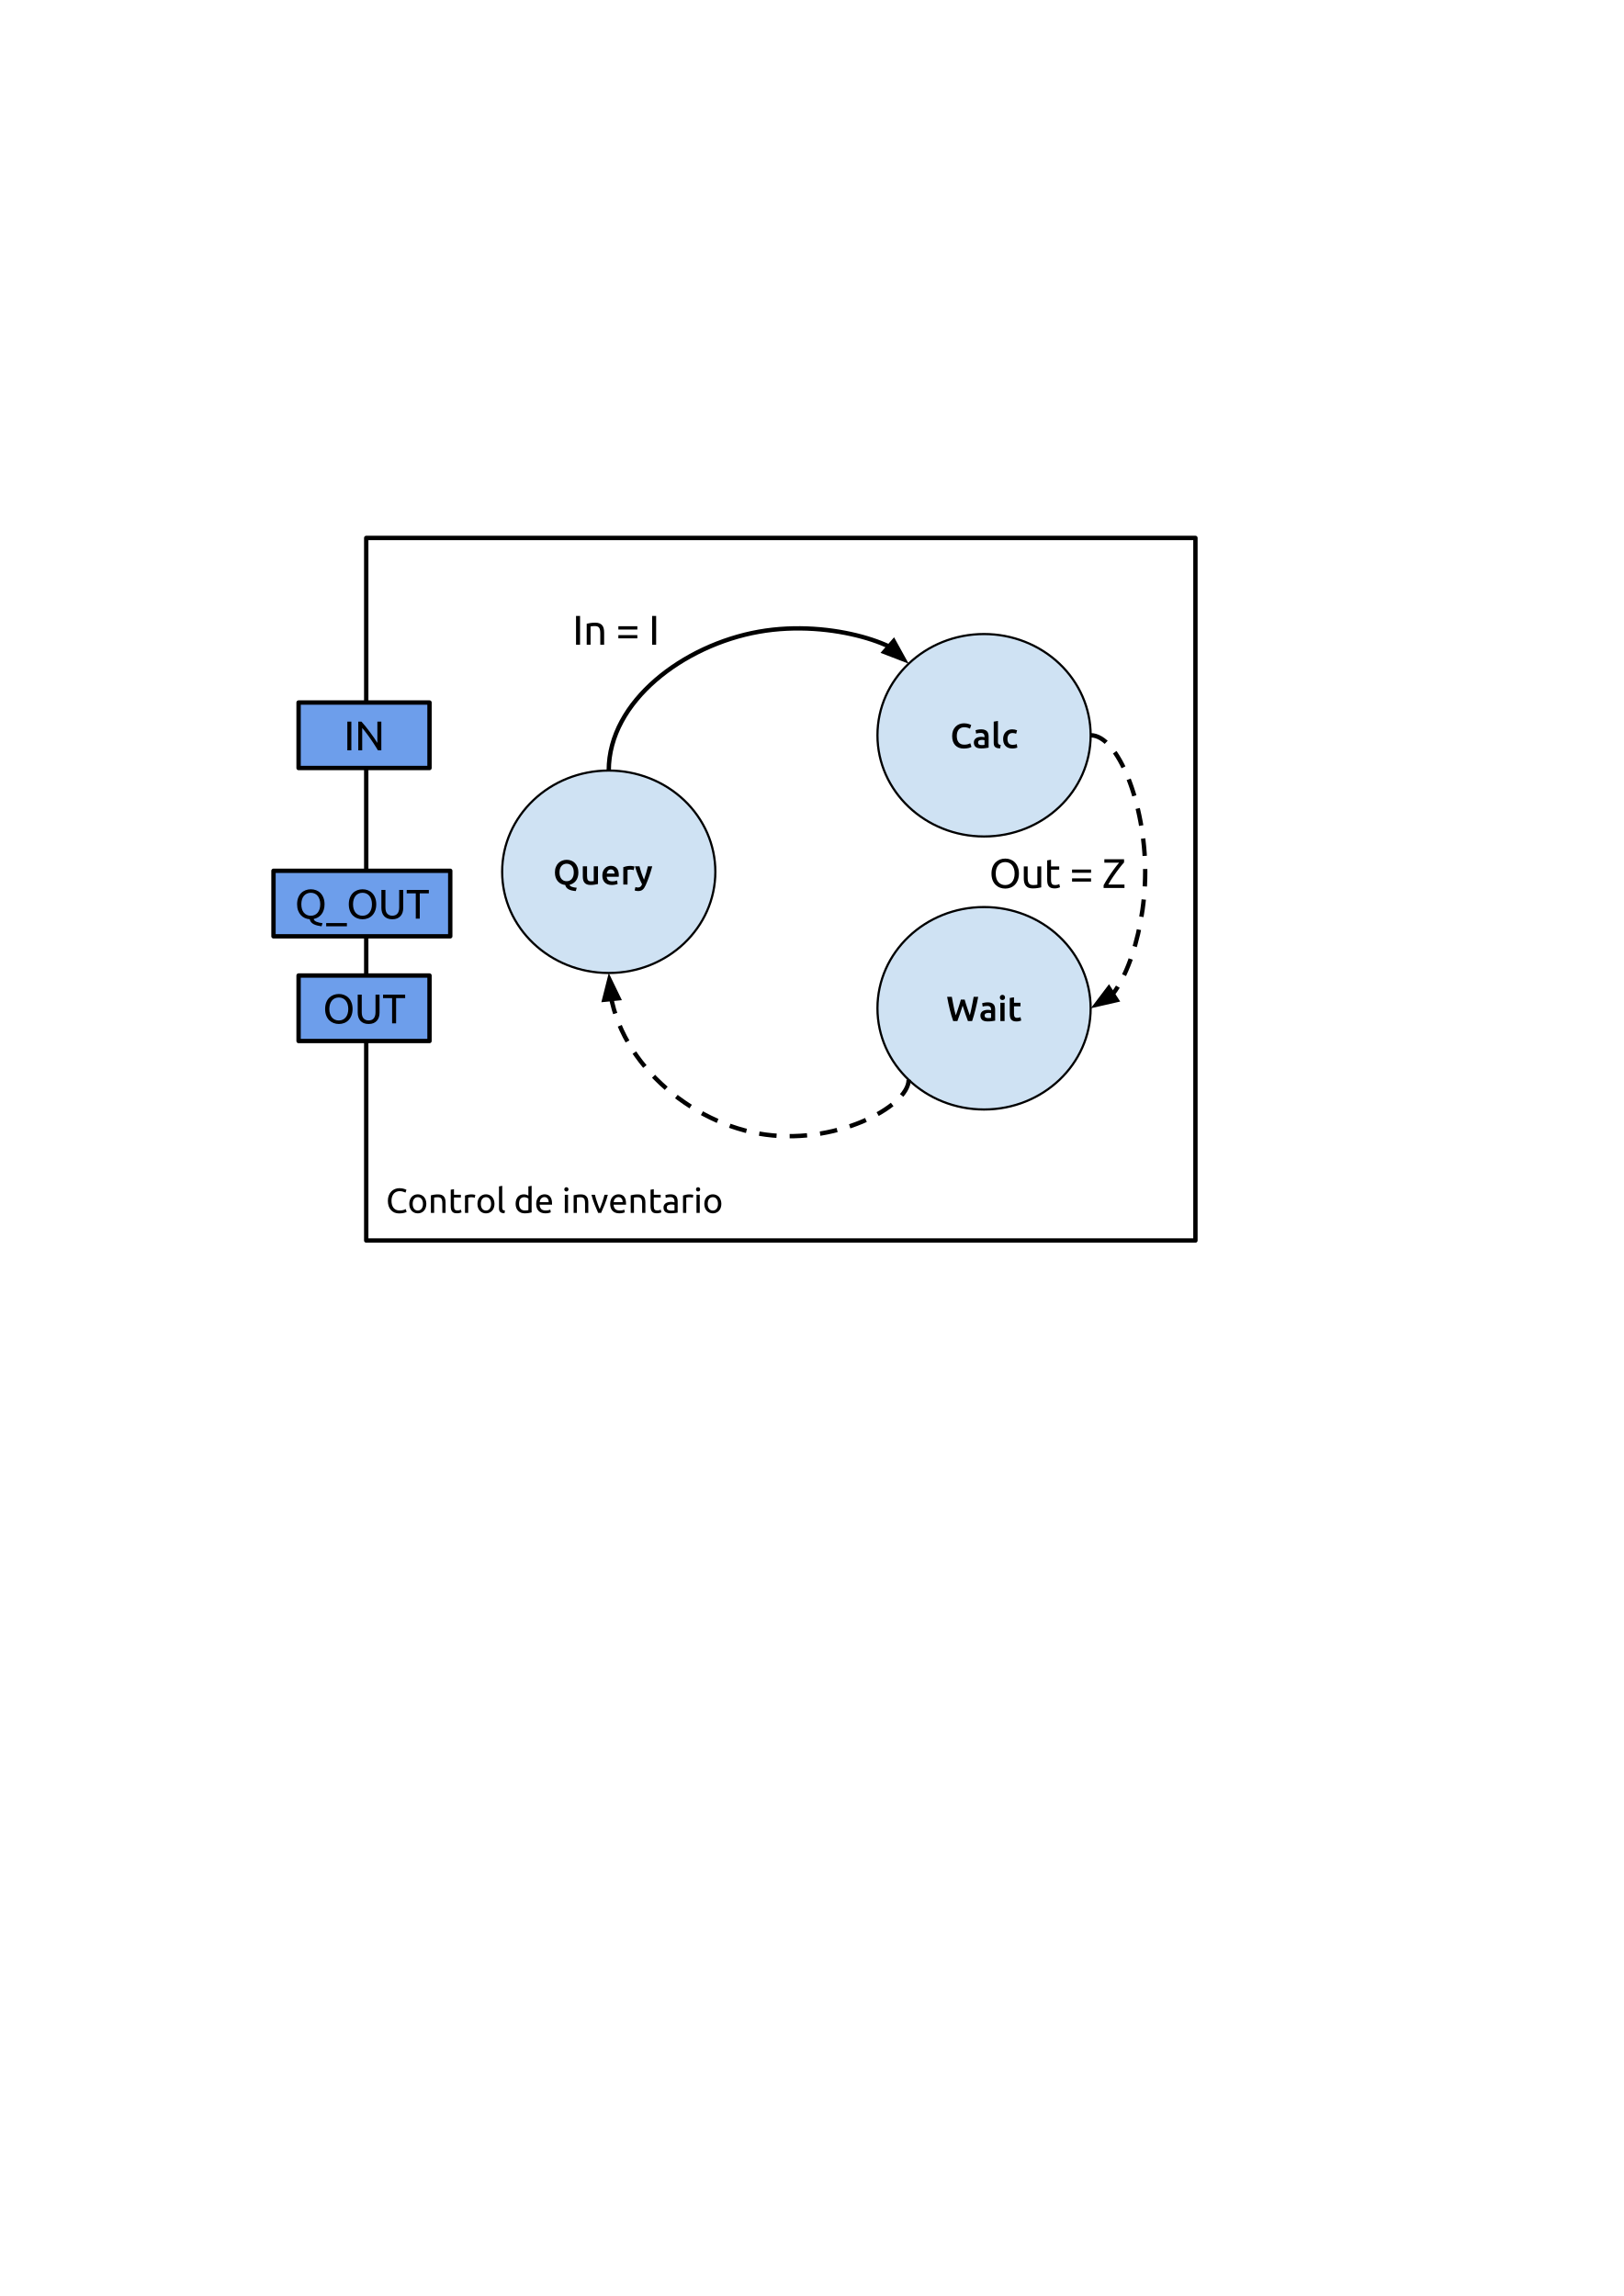
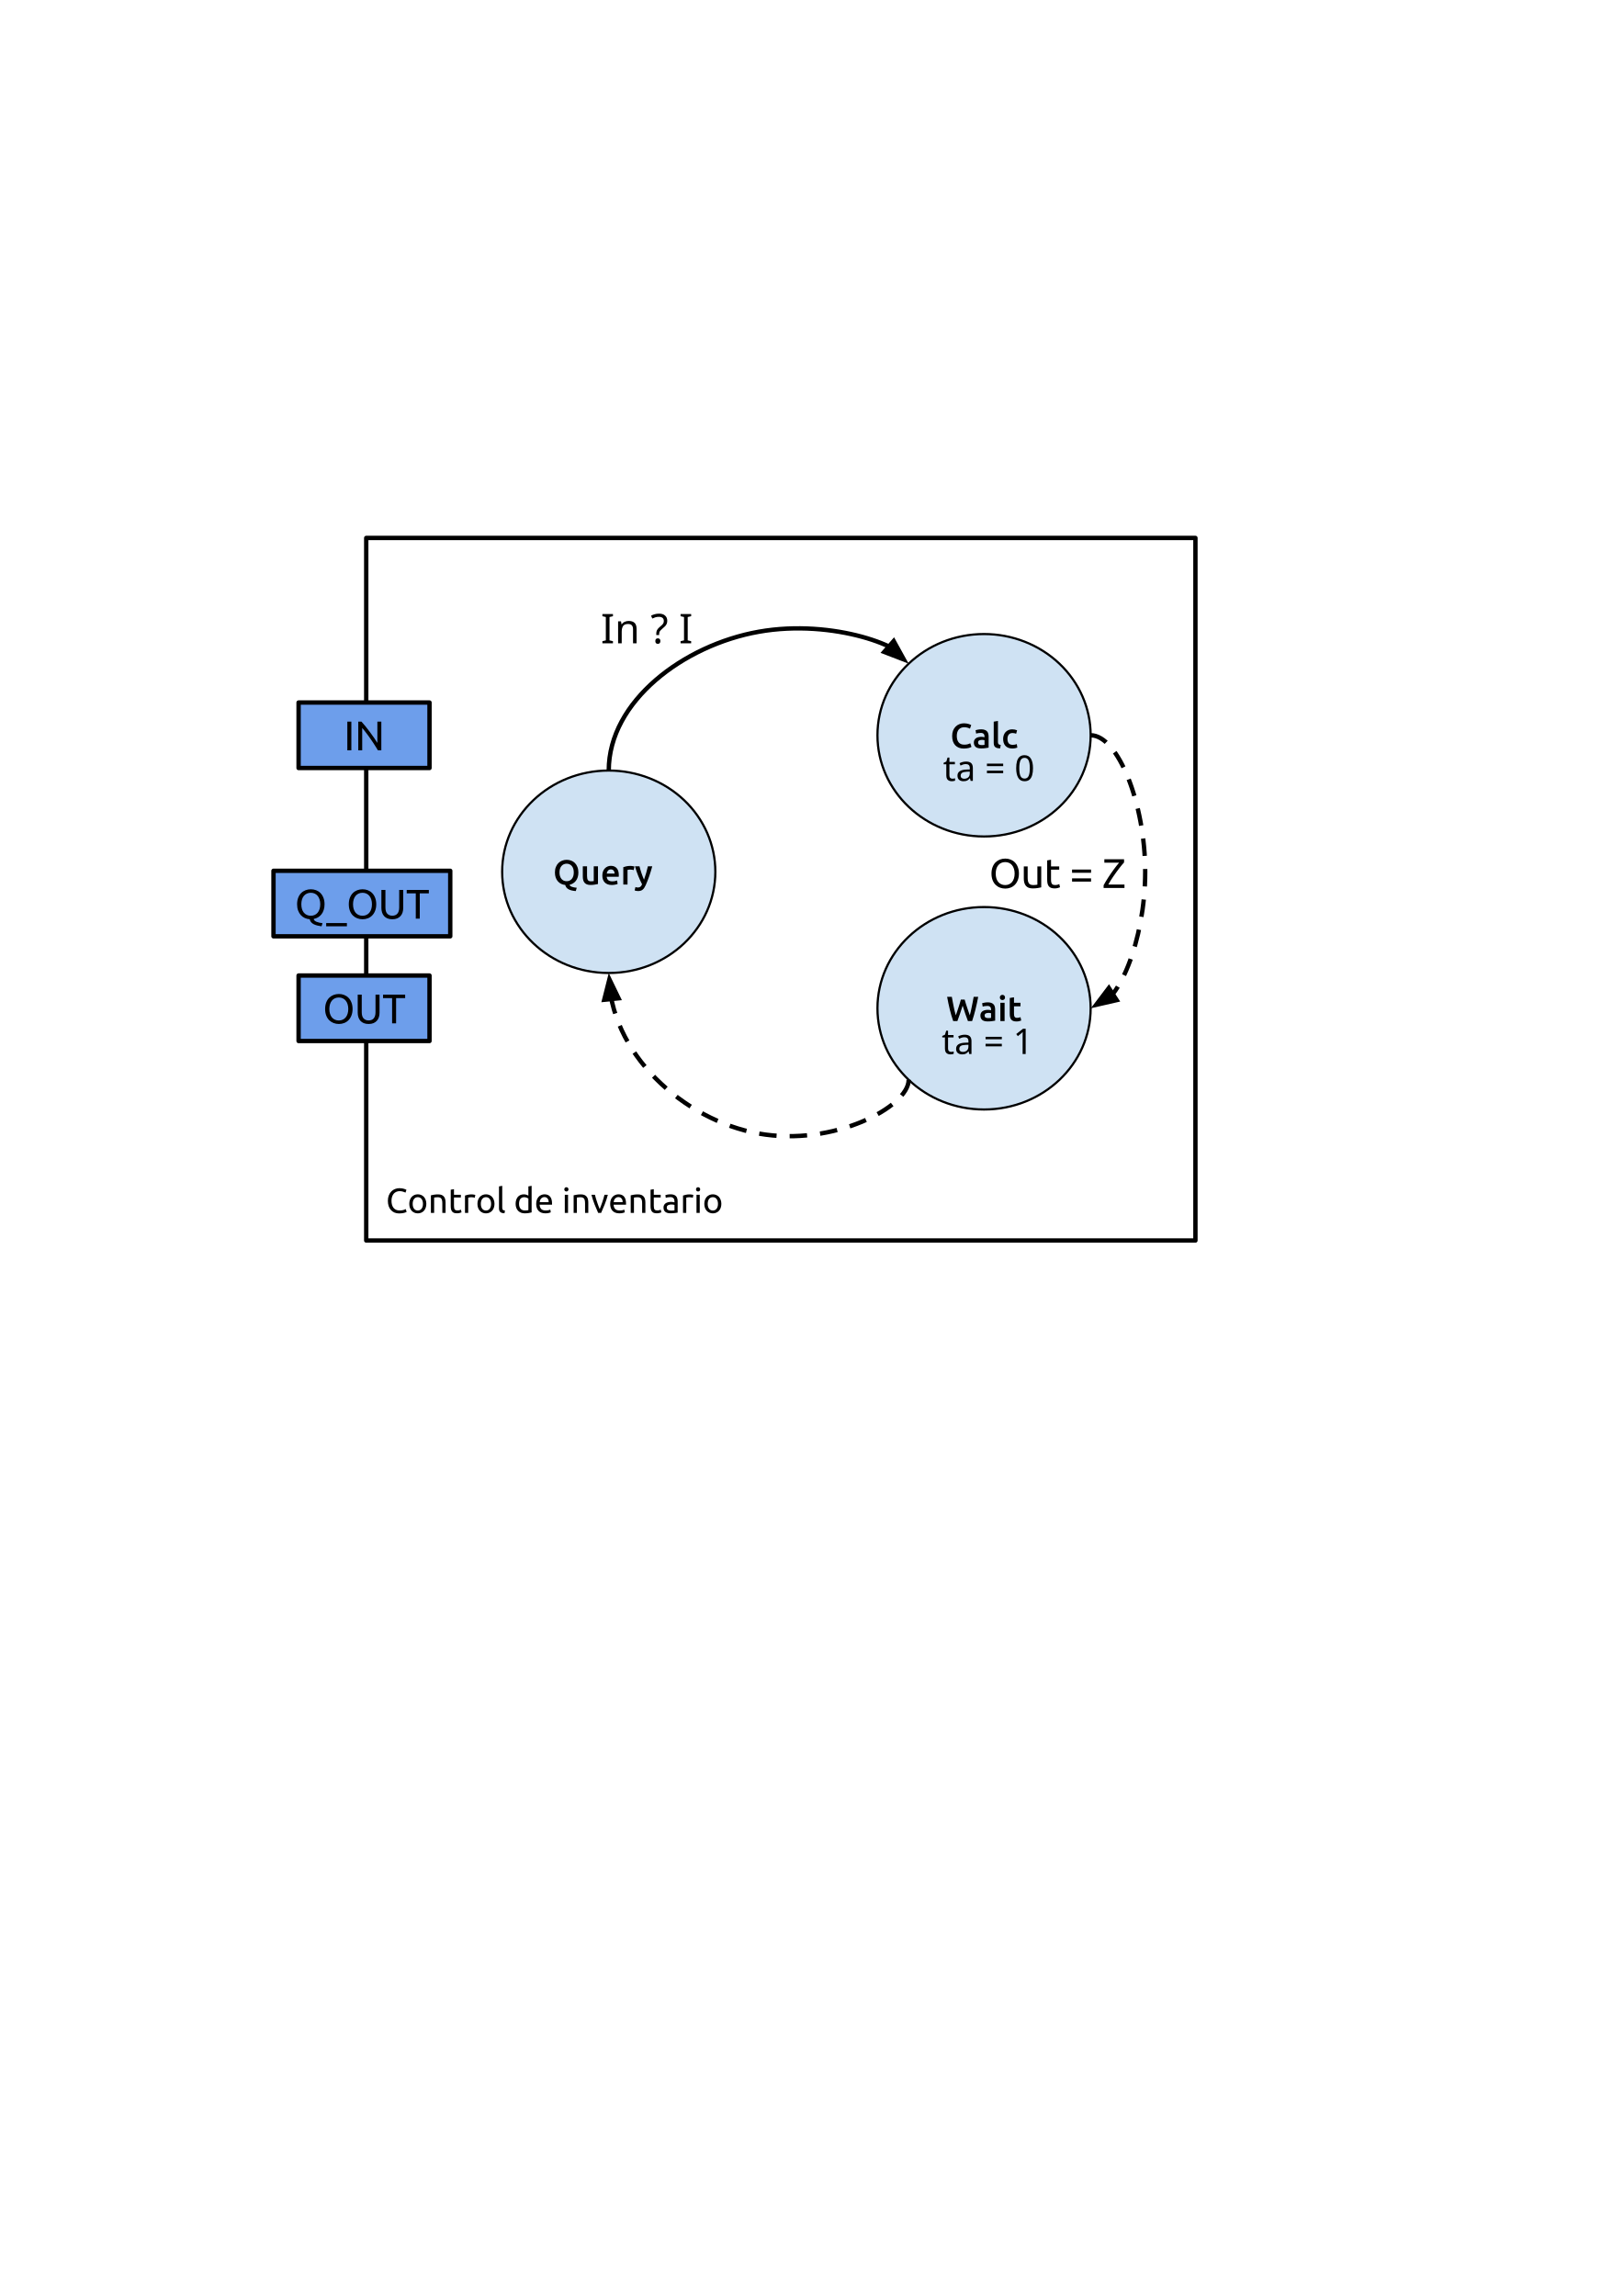
<svg xmlns="http://www.w3.org/2000/svg" width="210mm" height="297mm" viewBox="0 0 744.094 1052.362" id="svg4295" version="1.1">
  <defs id="defs4297" />
  <g id="layer1">
    <path d="m 167.83,246.562 380,0 0,322.016 -380,0 z" id="path11" style="fill:#000000;fill-opacity:0;fill-rule:evenodd;stroke:none;stroke-linecap:square;stroke-miterlimit:10" />
    <path d="m 167.83,246.562 380,0 0,322.016 -380,0 z" id="path13" style="fill:none;fill-rule:evenodd;stroke:#000000;stroke-width:2;stroke-linecap:butt;stroke-linejoin:round;stroke-miterlimit:10" />
    <path d="m 182.97,556.173 q -1.172,0 -2.125,-0.375 -0.953,-0.391 -1.641,-1.125 -0.688,-0.734 -1.078,-1.812 -0.375,-1.078 -0.375,-2.469 0,-1.391 0.422,-2.469 0.438,-1.094 1.156,-1.828 0.719,-0.734 1.672,-1.109 0.969,-0.391 2.047,-0.391 0.688,0 1.234,0.094 0.562,0.094 0.969,0.234 0.406,0.125 0.656,0.25 0.266,0.125 0.359,0.188 l -0.453,1.281 q -0.141,-0.094 -0.422,-0.203 -0.266,-0.109 -0.609,-0.219 -0.344,-0.125 -0.75,-0.188 -0.406,-0.078 -0.812,-0.078 -0.891,0 -1.594,0.312 -0.703,0.297 -1.203,0.875 -0.484,0.578 -0.75,1.406 -0.266,0.812 -0.266,1.844 0,0.984 0.234,1.812 0.234,0.812 0.688,1.391 0.469,0.578 1.156,0.906 0.703,0.312 1.625,0.312 1.078,0 1.781,-0.219 0.703,-0.219 1.062,-0.406 l 0.391,1.281 q -0.109,0.078 -0.406,0.203 -0.281,0.125 -0.719,0.234 -0.422,0.109 -1,0.188 -0.578,0.078 -1.25,0.078 z m 12.404,-4.391 q 0,0.984 -0.297,1.797 -0.281,0.797 -0.797,1.375 -0.516,0.562 -1.25,0.875 -0.719,0.312 -1.562,0.312 -0.844,0 -1.562,-0.312 -0.719,-0.312 -1.25,-0.875 -0.516,-0.578 -0.812,-1.375 -0.281,-0.812 -0.281,-1.797 0,-0.984 0.281,-1.781 0.297,-0.812 0.812,-1.391 0.531,-0.578 1.25,-0.891 0.719,-0.312 1.562,-0.312 0.844,0 1.562,0.312 0.734,0.312 1.25,0.891 0.516,0.578 0.797,1.391 0.297,0.797 0.297,1.781 z m -1.547,0 q 0,-1.406 -0.641,-2.234 -0.625,-0.828 -1.719,-0.828 -1.094,0 -1.719,0.828 -0.625,0.828 -0.625,2.234 0,1.406 0.625,2.234 0.625,0.812 1.719,0.812 1.094,0 1.719,-0.812 0.641,-0.828 0.641,-2.234 z m 3.643,-3.922 q 0.516,-0.125 1.359,-0.266 0.844,-0.156 1.953,-0.156 0.984,0 1.641,0.281 0.656,0.281 1.047,0.797 0.406,0.5 0.562,1.203 0.156,0.703 0.156,1.547 l 0,4.672 -1.484,0 0,-4.359 q 0,-0.766 -0.109,-1.297 -0.109,-0.547 -0.344,-0.875 -0.234,-0.344 -0.641,-0.5 -0.391,-0.156 -0.984,-0.156 -0.25,0 -0.5,0.016 -0.25,0.016 -0.484,0.047 -0.234,0.016 -0.422,0.047 -0.188,0.031 -0.266,0.047 l 0,7.031 -1.484,0 0,-8.078 z m 10.575,-0.234 3.156,0 0,1.234 -3.156,0 0,3.844 q 0,0.625 0.094,1.031 0.094,0.406 0.281,0.641 0.203,0.234 0.484,0.328 0.297,0.094 0.672,0.094 0.672,0 1.078,-0.141 0.422,-0.156 0.578,-0.219 l 0.281,1.234 q -0.219,0.109 -0.781,0.266 -0.562,0.172 -1.281,0.172 -0.844,0 -1.406,-0.203 -0.547,-0.219 -0.891,-0.656 -0.328,-0.438 -0.469,-1.062 -0.125,-0.641 -0.125,-1.469 l 0,-7.422 1.484,-0.25 0,2.578 z m 8.12,-0.188 q 0.188,0 0.438,0.031 0.25,0.016 0.484,0.062 0.234,0.031 0.438,0.078 0.203,0.047 0.297,0.078 l -0.25,1.297 q -0.188,-0.078 -0.594,-0.156 -0.406,-0.094 -1.047,-0.094 -0.406,0 -0.828,0.094 -0.406,0.078 -0.531,0.125 l 0,6.984 -1.484,0 0,-7.969 q 0.531,-0.188 1.312,-0.359 0.781,-0.172 1.766,-0.172 z m 10.442,4.344 q 0,0.984 -0.297,1.797 -0.281,0.797 -0.797,1.375 -0.516,0.562 -1.25,0.875 -0.719,0.312 -1.562,0.312 -0.844,0 -1.562,-0.312 -0.719,-0.312 -1.25,-0.875 -0.516,-0.578 -0.812,-1.375 -0.281,-0.812 -0.281,-1.797 0,-0.984 0.281,-1.781 0.297,-0.812 0.812,-1.391 0.531,-0.578 1.25,-0.891 0.719,-0.312 1.562,-0.312 0.844,0 1.562,0.312 0.734,0.312 1.25,0.891 0.516,0.578 0.797,1.391 0.297,0.797 0.297,1.781 z m -1.547,0 q 0,-1.406 -0.641,-2.234 -0.625,-0.828 -1.719,-0.828 -1.094,0 -1.719,0.828 -0.625,0.828 -0.625,2.234 0,1.406 0.625,2.234 0.625,0.812 1.719,0.812 1.094,0 1.719,-0.812 0.641,-0.828 0.641,-2.234 z m 6.143,4.312 q -1.375,-0.031 -1.953,-0.578 -0.578,-0.562 -0.578,-1.75 l 0,-9.984 1.484,-0.266 0,10 q 0,0.375 0.062,0.625 0.062,0.234 0.203,0.375 0.156,0.141 0.391,0.219 0.234,0.062 0.594,0.109 l -0.203,1.25 z m 10.939,-6.719 q -0.266,-0.219 -0.781,-0.422 -0.516,-0.219 -1.125,-0.219 -0.641,0 -1.094,0.234 -0.453,0.234 -0.75,0.641 -0.281,0.406 -0.406,0.969 -0.125,0.562 -0.125,1.203 0,1.453 0.719,2.25 0.719,0.781 1.922,0.781 0.594,0 1,-0.047 0.422,-0.062 0.641,-0.125 l 0,-5.266 z m 0,-5.594 1.484,-0.266 0,12.188 q -0.516,0.141 -1.312,0.281 -0.797,0.141 -1.844,0.141 -0.953,0 -1.719,-0.297 -0.766,-0.312 -1.313,-0.859 -0.547,-0.562 -0.844,-1.375 -0.297,-0.812 -0.297,-1.812 0,-0.969 0.25,-1.766 0.25,-0.797 0.719,-1.375 0.484,-0.578 1.172,-0.891 0.703,-0.328 1.609,-0.328 0.719,0 1.266,0.203 0.562,0.188 0.828,0.359 l 0,-4.203 z m 3.58,8.016 q 0,-1.109 0.312,-1.922 0.328,-0.828 0.859,-1.375 0.531,-0.547 1.219,-0.812 0.688,-0.281 1.406,-0.281 1.672,0 2.562,1.047 0.906,1.047 0.906,3.203 0,0.094 0,0.25 0,0.141 -0.016,0.266 l -5.688,0 q 0.094,1.297 0.75,1.969 0.656,0.672 2.047,0.672 0.781,0 1.312,-0.125 0.547,-0.141 0.812,-0.266 l 0.203,1.25 q -0.266,0.141 -0.953,0.297 -0.672,0.156 -1.531,0.156 -1.094,0 -1.891,-0.328 -0.781,-0.328 -1.297,-0.891 -0.516,-0.578 -0.766,-1.375 -0.25,-0.797 -0.25,-1.734 z m 5.719,-0.812 q 0.016,-1.016 -0.516,-1.656 -0.516,-0.656 -1.422,-0.656 -0.516,0 -0.906,0.203 -0.391,0.203 -0.672,0.531 -0.266,0.312 -0.422,0.734 -0.141,0.406 -0.188,0.844 l 4.125,0 z m 8.874,4.953 -1.484,0 0,-8.312 1.484,0 0,8.312 z m -0.75,-9.828 q -0.406,0 -0.688,-0.266 -0.266,-0.266 -0.266,-0.703 0,-0.453 0.266,-0.719 0.281,-0.266 0.688,-0.266 0.406,0 0.672,0.266 0.281,0.266 0.281,0.719 0,0.438 -0.281,0.703 -0.266,0.266 -0.672,0.266 z m 3.314,1.75 q 0.516,-0.125 1.359,-0.266 0.844,-0.156 1.953,-0.156 0.984,0 1.641,0.281 0.656,0.281 1.047,0.797 0.406,0.5 0.562,1.203 0.156,0.703 0.156,1.547 l 0,4.672 -1.484,0 0,-4.359 q 0,-0.766 -0.109,-1.297 -0.109,-0.547 -0.344,-0.875 -0.234,-0.344 -0.641,-0.5 -0.391,-0.156 -0.984,-0.156 -0.25,0 -0.5,0.016 -0.25,0.016 -0.484,0.047 -0.234,0.016 -0.422,0.047 -0.188,0.031 -0.266,0.047 l 0,7.031 -1.484,0 0,-8.078 z m 15.684,-0.234 q -0.625,2.328 -1.469,4.469 -0.844,2.141 -1.625,3.844 l -1.344,0 q -0.781,-1.703 -1.625,-3.844 -0.844,-2.141 -1.469,-4.469 l 1.609,0 q 0.188,0.781 0.453,1.672 0.266,0.875 0.562,1.75 0.297,0.875 0.594,1.688 0.312,0.812 0.578,1.453 0.266,-0.641 0.562,-1.453 0.312,-0.812 0.609,-1.688 0.297,-0.875 0.562,-1.75 0.266,-0.891 0.453,-1.672 l 1.547,0 z m 1.063,4.172 q 0,-1.109 0.312,-1.922 0.328,-0.828 0.859,-1.375 0.531,-0.547 1.219,-0.812 0.688,-0.281 1.406,-0.281 1.672,0 2.562,1.047 0.906,1.047 0.906,3.203 0,0.094 0,0.25 0,0.141 -0.016,0.266 l -5.688,0 q 0.094,1.297 0.75,1.969 0.656,0.672 2.047,0.672 0.781,0 1.312,-0.125 0.547,-0.141 0.812,-0.266 l 0.203,1.25 q -0.266,0.141 -0.953,0.297 -0.672,0.156 -1.531,0.156 -1.094,0 -1.891,-0.328 -0.781,-0.328 -1.297,-0.891 -0.516,-0.578 -0.766,-1.375 -0.25,-0.797 -0.25,-1.734 z m 5.719,-0.812 q 0.016,-1.016 -0.516,-1.656 -0.516,-0.656 -1.422,-0.656 -0.516,0 -0.906,0.203 -0.391,0.203 -0.672,0.531 -0.266,0.312 -0.422,0.734 -0.141,0.406 -0.188,0.844 l 4.125,0 z m 3.694,-3.125 q 0.516,-0.125 1.359,-0.266 0.844,-0.156 1.953,-0.156 0.984,0 1.641,0.281 0.656,0.281 1.047,0.797 0.406,0.5 0.562,1.203 0.156,0.703 0.156,1.547 l 0,4.672 -1.484,0 0,-4.359 q 0,-0.766 -0.109,-1.297 -0.109,-0.547 -0.344,-0.875 -0.234,-0.344 -0.641,-0.5 -0.391,-0.156 -0.984,-0.156 -0.25,0 -0.5,0.016 -0.25,0.016 -0.484,0.047 -0.234,0.016 -0.422,0.047 -0.188,0.031 -0.266,0.047 l 0,7.031 -1.484,0 0,-8.078 z m 10.575,-0.234 3.156,0 0,1.234 -3.156,0 0,3.844 q 0,0.625 0.094,1.031 0.094,0.406 0.281,0.641 0.203,0.234 0.484,0.328 0.297,0.094 0.672,0.094 0.672,0 1.078,-0.141 0.422,-0.156 0.578,-0.219 l 0.281,1.234 q -0.219,0.109 -0.781,0.266 -0.562,0.172 -1.281,0.172 -0.844,0 -1.406,-0.203 -0.547,-0.219 -0.891,-0.656 -0.328,-0.438 -0.469,-1.062 -0.125,-0.641 -0.125,-1.469 l 0,-7.422 1.484,-0.25 0,2.578 z m 7.854,7.234 q 0.531,0 0.938,-0.016 0.406,-0.031 0.688,-0.094 l 0,-2.469 q -0.172,-0.094 -0.531,-0.141 -0.359,-0.062 -0.875,-0.062 -0.328,0 -0.703,0.047 -0.375,0.047 -0.688,0.203 -0.312,0.156 -0.531,0.422 -0.203,0.266 -0.203,0.688 0,0.797 0.516,1.109 0.516,0.312 1.391,0.312 z m -0.125,-7.453 q 0.891,0 1.5,0.234 0.625,0.234 1,0.656 0.375,0.422 0.531,1.016 0.172,0.578 0.172,1.281 l 0,5.203 q -0.203,0.031 -0.547,0.094 -0.344,0.047 -0.781,0.094 -0.422,0.047 -0.922,0.078 -0.5,0.047 -1,0.047 -0.703,0 -1.297,-0.141 -0.594,-0.141 -1.031,-0.453 -0.422,-0.312 -0.672,-0.828 -0.234,-0.516 -0.234,-1.234 0,-0.688 0.281,-1.172 0.281,-0.5 0.75,-0.797 0.484,-0.312 1.125,-0.453 0.641,-0.156 1.344,-0.156 0.234,0 0.469,0.031 0.234,0.016 0.453,0.062 0.219,0.047 0.375,0.078 0.156,0.031 0.234,0.047 l 0,-0.422 q 0,-0.359 -0.094,-0.719 -0.078,-0.375 -0.281,-0.641 -0.203,-0.281 -0.562,-0.453 -0.359,-0.172 -0.938,-0.172 -0.734,0 -1.297,0.109 -0.547,0.094 -0.812,0.219 l -0.188,-1.234 q 0.297,-0.125 0.969,-0.25 0.672,-0.125 1.453,-0.125 z m 8.743,0.031 q 0.188,0 0.438,0.031 0.25,0.016 0.484,0.062 0.234,0.031 0.438,0.078 0.203,0.047 0.297,0.078 l -0.25,1.297 q -0.188,-0.078 -0.594,-0.156 -0.406,-0.094 -1.047,-0.094 -0.406,0 -0.828,0.094 -0.406,0.078 -0.531,0.125 l 0,6.984 -1.484,0 0,-7.969 q 0.531,-0.188 1.312,-0.359 0.781,-0.172 1.766,-0.172 z m 4.582,8.5 -1.484,0 0,-8.312 1.484,0 0,8.312 z m -0.75,-9.828 q -0.406,0 -0.688,-0.266 -0.266,-0.266 -0.266,-0.703 0,-0.453 0.266,-0.719 0.281,-0.266 0.688,-0.266 0.406,0 0.672,0.266 0.281,0.266 0.281,0.719 0,0.438 -0.281,0.703 -0.266,0.266 -0.672,0.266 z m 10.657,5.672 q 0,0.984 -0.297,1.797 -0.281,0.797 -0.797,1.375 -0.516,0.562 -1.25,0.875 -0.719,0.312 -1.562,0.312 -0.844,0 -1.562,-0.312 -0.719,-0.312 -1.25,-0.875 -0.516,-0.578 -0.812,-1.375 -0.281,-0.812 -0.281,-1.797 0,-0.984 0.281,-1.781 0.297,-0.812 0.812,-1.391 0.531,-0.578 1.25,-0.891 0.719,-0.312 1.562,-0.312 0.844,0 1.562,0.312 0.734,0.312 1.25,0.891 0.516,0.578 0.797,1.391 0.297,0.797 0.297,1.781 z m -1.547,0 q 0,-1.406 -0.641,-2.234 -0.625,-0.828 -1.719,-0.828 -1.094,0 -1.719,0.828 -0.625,0.828 -0.625,2.234 0,1.406 0.625,2.234 0.625,0.812 1.719,0.812 1.094,0 1.719,-0.812 0.641,-0.828 0.641,-2.234 z" id="path15" style="fill:#000000;fill-rule:nonzero;stroke:none;stroke-linecap:square;stroke-miterlimit:10" />
    <path d="m 402.113,462.137 0,0 c 0,-25.623 21.871,-46.394 48.85,-46.394 l 0,0 c 12.956,0 25.381,4.888 34.542,13.588 9.161,8.7 14.308,20.501 14.308,32.805 l 0,0 c 0,25.623 -21.871,46.394 -48.85,46.394 l 0,0 c -26.979,0 -48.85,-20.771 -48.85,-46.394 z" id="path17" style="fill:#cfe2f3;fill-rule:evenodd;stroke:none;stroke-linecap:square;stroke-miterlimit:10" />
    <path d="m 402.113,462.137 0,0 c 0,-25.623 21.871,-46.394 48.85,-46.394 l 0,0 c 12.956,0 25.381,4.888 34.542,13.588 9.161,8.7 14.308,20.501 14.308,32.805 l 0,0 c 0,25.623 -21.871,46.394 -48.85,46.394 l 0,0 c -26.979,0 -48.85,-20.771 -48.85,-46.394 z" id="path19" style="fill:none;fill-rule:evenodd;stroke:#000000;stroke-width:1;stroke-linecap:butt;stroke-linejoin:round;stroke-miterlimit:10" />
    <path d="m 442.073,458.154 q 0.25,0.875 0.531,1.812 0.297,0.922 0.609,1.859 0.312,0.938 0.625,1.844 0.312,0.906 0.594,1.703 0.25,-0.859 0.469,-1.875 0.219,-1.016 0.438,-2.109 0.234,-1.109 0.453,-2.234 0.219,-1.141 0.406,-2.25 l 2.078,0 q -0.562,3.016 -1.25,5.797 -0.688,2.766 -1.531,5.297 l -1.922,0 q -1.25,-3.234 -2.422,-7.062 -0.594,1.938 -1.203,3.688 -0.594,1.75 -1.203,3.375 l -1.922,0 q -0.875,-2.531 -1.562,-5.297 -0.672,-2.781 -1.219,-5.797 l 2.156,0 q 0.188,1.094 0.406,2.234 0.219,1.125 0.438,2.234 0.234,1.094 0.469,2.125 0.25,1.016 0.5,1.875 0.297,-0.812 0.609,-1.719 0.312,-0.906 0.609,-1.844 0.312,-0.938 0.594,-1.859 0.281,-0.922 0.516,-1.797 l 1.734,0 z m 10.742,8.484 q 0.906,0 1.359,-0.094 l 0,-2.141 q -0.156,-0.047 -0.469,-0.094 -0.297,-0.062 -0.656,-0.062 -0.328,0 -0.656,0.062 -0.328,0.047 -0.594,0.172 -0.266,0.125 -0.422,0.359 -0.156,0.234 -0.156,0.578 0,0.688 0.422,0.953 0.438,0.266 1.172,0.266 z m -0.156,-7.219 q 0.953,0 1.609,0.25 0.656,0.234 1.047,0.672 0.406,0.422 0.562,1.047 0.172,0.609 0.172,1.344 l 0,5.078 q -0.453,0.094 -1.359,0.219 -0.891,0.141 -2.031,0.141 -0.75,0 -1.375,-0.141 -0.625,-0.141 -1.062,-0.453 -0.438,-0.328 -0.688,-0.844 -0.25,-0.516 -0.25,-1.266 0,-0.719 0.281,-1.203 0.281,-0.5 0.75,-0.812 0.484,-0.312 1.109,-0.453 0.641,-0.141 1.328,-0.141 0.328,0 0.672,0.047 0.359,0.031 0.75,0.141 l 0,-0.328 q 0,-0.328 -0.078,-0.625 -0.078,-0.312 -0.281,-0.547 -0.203,-0.234 -0.531,-0.359 -0.328,-0.125 -0.812,-0.125 -0.672,0 -1.234,0.094 -0.562,0.094 -0.906,0.219 l -0.25,-1.562 q 0.375,-0.125 1.078,-0.25 0.703,-0.141 1.5,-0.141 z m 7.716,8.578 -1.938,0 0,-8.375 1.938,0 0,8.375 z m 0.203,-10.812 q 0,0.547 -0.359,0.875 -0.344,0.312 -0.828,0.312 -0.484,0 -0.844,-0.312 -0.344,-0.328 -0.344,-0.875 0,-0.562 0.344,-0.875 0.359,-0.328 0.844,-0.328 0.484,0 0.828,0.328 0.359,0.312 0.359,0.875 z m 2.166,0.234 1.938,-0.312 0,2.516 2.969,0 0,1.625 -2.969,0 0,3.406 q 0,1 0.312,1.438 0.328,0.438 1.094,0.438 0.531,0 0.938,-0.109 0.406,-0.125 0.641,-0.219 l 0.328,1.547 q -0.344,0.141 -0.891,0.281 -0.547,0.156 -1.281,0.156 -0.891,0 -1.5,-0.234 -0.594,-0.234 -0.953,-0.688 -0.344,-0.469 -0.484,-1.109 -0.141,-0.656 -0.141,-1.484 l 0,-7.25 z" id="path21" style="fill:#000000;fill-rule:nonzero;stroke:none;stroke-linecap:square;stroke-miterlimit:10" />
    <path d="m 431.523,380.074 93.291,0 0,38.992 -93.291,0 z" id="path23" style="fill:#000000;fill-opacity:0;fill-rule:evenodd;stroke:none;stroke-linecap:square;stroke-miterlimit:10" />
    <path d="m 454.369,400.401 q 0,-1.688 0.5,-2.984 0.5,-1.297 1.359,-2.156 0.875,-0.859 2.016,-1.297 1.156,-0.438 2.438,-0.438 1.281,0 2.406,0.438 1.141,0.438 1.984,1.297 0.859,0.859 1.359,2.156 0.516,1.297 0.516,2.984 0,1.688 -0.516,2.984 -0.5,1.297 -1.359,2.156 -0.844,0.859 -1.984,1.297 -1.125,0.438 -2.406,0.438 -1.281,0 -2.438,-0.438 -1.141,-0.438 -2.016,-1.297 -0.859,-0.859 -1.359,-2.156 -0.5,-1.297 -0.5,-2.984 z m 1.938,0 q 0,1.203 0.297,2.188 0.297,0.969 0.859,1.656 0.562,0.672 1.375,1.047 0.812,0.375 1.812,0.375 1,0 1.797,-0.375 0.812,-0.375 1.359,-1.047 0.562,-0.688 0.859,-1.656 0.312,-0.984 0.312,-2.188 0,-1.203 -0.312,-2.172 -0.297,-0.984 -0.859,-1.656 -0.547,-0.688 -1.359,-1.062 -0.797,-0.375 -1.797,-0.375 -1,0 -1.812,0.375 -0.812,0.375 -1.375,1.062 -0.562,0.672 -0.859,1.656 -0.297,0.969 -0.297,2.172 z m 20.858,6.313 q -0.609,0.141 -1.609,0.312 -1,0.172 -2.312,0.172 -1.141,0 -1.922,-0.328 -0.766,-0.328 -1.25,-0.938 -0.469,-0.609 -0.688,-1.438 -0.203,-0.828 -0.203,-1.828 l 0,-5.547 1.766,0 0,5.156 q 0,1.812 0.562,2.594 0.578,0.781 1.922,0.781 0.297,0 0.594,-0.016 0.312,-0.031 0.578,-0.047 0.266,-0.031 0.484,-0.062 0.219,-0.031 0.312,-0.062 l 0,-8.344 1.766,0 0,9.594 z m 4.49,-9.594 3.75,0 0,1.484 -3.75,0 0,4.547 q 0,0.75 0.109,1.234 0.125,0.484 0.344,0.766 0.234,0.266 0.578,0.391 0.344,0.109 0.797,0.109 0.797,0 1.281,-0.172 0.484,-0.188 0.672,-0.266 l 0.344,1.453 q -0.266,0.141 -0.938,0.328 -0.656,0.203 -1.516,0.203 -1,0 -1.656,-0.25 -0.656,-0.25 -1.062,-0.766 -0.391,-0.516 -0.562,-1.266 -0.156,-0.75 -0.156,-1.734 l 0,-8.828 1.766,-0.297 0,3.062 z m 9.638,5.469 8.703,0 0,1.5 -8.703,0 0,-1.5 z m 0,-4.047 8.703,0 0,1.5 -8.703,0 0,-1.5 z m 23.832,-3.25 q -0.438,0.5 -1.031,1.188 -0.578,0.688 -1.219,1.547 -0.641,0.844 -1.328,1.781 -0.688,0.938 -1.344,1.906 -0.656,0.953 -1.25,1.906 -0.578,0.938 -1.047,1.797 l 7.406,0 0,1.578 -9.562,0 0,-1.234 q 0.406,-0.766 0.938,-1.672 0.547,-0.906 1.156,-1.859 0.625,-0.953 1.281,-1.922 0.672,-0.969 1.328,-1.859 0.656,-0.891 1.266,-1.672 0.625,-0.781 1.141,-1.375 l -6.766,0 0,-1.578 9.031,0 0,1.469 z" id="path25" style="fill:#000000;fill-rule:nonzero;stroke:none;stroke-linecap:square;stroke-miterlimit:10" />
    <path d="m 136.83,447.129 60,0 0,30.016 -60,0 z" id="path27" style="fill:#6d9eeb;fill-rule:evenodd;stroke:none;stroke-linecap:square;stroke-miterlimit:10" />
    <path d="m 136.83,447.129 60,0 0,30.016 -60,0 z" id="path29" style="fill:none;fill-rule:evenodd;stroke:#000000;stroke-width:2;stroke-linecap:butt;stroke-linejoin:round;stroke-miterlimit:10" />
    <path d="m 148.994,462.464 q 0,-1.688 0.5,-2.984 0.5,-1.297 1.359,-2.156 0.875,-0.859 2.016,-1.297 1.156,-0.438 2.438,-0.438 1.281,0 2.406,0.438 1.141,0.438 1.984,1.297 0.859,0.859 1.359,2.156 0.516,1.297 0.516,2.984 0,1.688 -0.516,2.984 -0.5,1.297 -1.359,2.156 -0.844,0.859 -1.984,1.297 -1.125,0.438 -2.406,0.438 -1.281,0 -2.438,-0.438 -1.141,-0.438 -2.016,-1.297 -0.859,-0.859 -1.359,-2.156 -0.5,-1.297 -0.5,-2.984 z m 1.938,0 q 0,1.203 0.297,2.188 0.297,0.969 0.859,1.656 0.562,0.672 1.375,1.047 0.812,0.375 1.812,0.375 1,0 1.797,-0.375 0.812,-0.375 1.359,-1.047 0.562,-0.688 0.859,-1.656 0.312,-0.984 0.312,-2.188 0,-1.203 -0.312,-2.172 -0.297,-0.984 -0.859,-1.656 -0.547,-0.688 -1.359,-1.062 -0.797,-0.375 -1.797,-0.375 -1,0 -1.812,0.375 -0.812,0.375 -1.375,1.062 -0.562,0.672 -0.859,1.656 -0.297,0.969 -0.297,2.172 z m 17.999,6.875 q -1.281,0 -2.234,-0.391 -0.953,-0.406 -1.562,-1.094 -0.609,-0.703 -0.906,-1.641 -0.297,-0.953 -0.297,-2.062 l 0,-8.266 1.844,0 0,8.062 q 0,1.969 0.875,2.875 0.875,0.891 2.281,0.891 0.703,0 1.281,-0.219 0.578,-0.219 1,-0.672 0.422,-0.469 0.641,-1.172 0.234,-0.719 0.234,-1.703 l 0,-8.062 1.844,0 0,8.266 q 0,1.109 -0.297,2.062 -0.297,0.938 -0.922,1.641 -0.609,0.688 -1.547,1.094 -0.938,0.391 -2.234,0.391 z m 16.742,-13.453 0,1.594 -4.156,0 0,11.578 -1.828,0 0,-11.578 -4.156,0 0,-1.594 10.141,0 z" id="path31" style="fill:#000000;fill-rule:nonzero;stroke:none;stroke-linecap:square;stroke-miterlimit:10" />
    <path d="m 136.83,321.996 60,0 0,30.016 -60,0 z" id="path33" style="fill:#6d9eeb;fill-rule:evenodd;stroke:none;stroke-linecap:square;stroke-miterlimit:10" />
    <path d="m 136.83,321.996 60,0 0,30.016 -60,0 z" id="path35" style="fill:none;fill-rule:evenodd;stroke:#000000;stroke-width:2;stroke-linecap:butt;stroke-linejoin:round;stroke-miterlimit:10" />
    <path d="m 159.17,330.752 1.844,0 0,13.172 -1.844,0 0,-13.172 z m 14.034,13.172 q -0.422,-0.703 -0.969,-1.578 -0.531,-0.875 -1.156,-1.812 -0.625,-0.938 -1.297,-1.906 -0.672,-0.969 -1.344,-1.875 -0.672,-0.906 -1.297,-1.703 -0.625,-0.797 -1.156,-1.406 l 0,10.281 -1.797,0 0,-13.172 1.453,0 q 0.891,0.953 1.906,2.219 1.016,1.266 2.016,2.609 1,1.328 1.875,2.625 0.891,1.297 1.5,2.297 l 0,-9.75 1.812,0 0,13.172 -1.547,0 z" id="path37" style="fill:#000000;fill-rule:nonzero;stroke:none;stroke-linecap:square;stroke-miterlimit:10" />
    <path d="m 230.121,399.57 0,0 c 0,-25.623 21.871,-46.394 48.85,-46.394 l 0,0 c 12.956,0 25.381,4.888 34.542,13.588 9.161,8.7 14.308,20.501 14.308,32.805 l 0,0 c 0,25.623 -21.871,46.394 -48.85,46.394 l 0,0 c -26.979,0 -48.85,-20.771 -48.85,-46.394 z" id="path39" style="fill:#cfe2f3;fill-rule:evenodd;stroke:none;stroke-linecap:square;stroke-miterlimit:10" />
    <path d="m 230.121,399.57 0,0 c 0,-25.623 21.871,-46.394 48.85,-46.394 l 0,0 c 12.956,0 25.381,4.888 34.542,13.588 9.161,8.7 14.308,20.501 14.308,32.805 l 0,0 c 0,25.623 -21.871,46.394 -48.85,46.394 l 0,0 c -26.979,0 -48.85,-20.771 -48.85,-46.394 z" id="path41" style="fill:none;fill-rule:evenodd;stroke:#000000;stroke-width:1;stroke-linecap:butt;stroke-linejoin:round;stroke-miterlimit:10" />
    <path d="m 256.398,399.883 q 0,0.906 0.219,1.656 0.234,0.734 0.656,1.266 0.422,0.516 1.031,0.812 0.609,0.281 1.375,0.281 0.766,0 1.359,-0.281 0.609,-0.297 1.031,-0.812 0.438,-0.531 0.656,-1.266 0.219,-0.75 0.219,-1.656 0,-0.922 -0.219,-1.656 -0.219,-0.75 -0.656,-1.266 -0.422,-0.516 -1.031,-0.797 -0.594,-0.297 -1.359,-0.297 -0.766,0 -1.375,0.297 -0.609,0.281 -1.031,0.812 -0.422,0.516 -0.656,1.25 -0.219,0.734 -0.219,1.656 z m 8.656,0 q 0,1.188 -0.297,2.156 -0.297,0.953 -0.844,1.672 -0.547,0.703 -1.281,1.156 -0.719,0.453 -1.594,0.641 0.047,0.344 0.328,0.578 0.297,0.234 0.734,0.391 0.453,0.172 1.016,0.266 0.562,0.109 1.188,0.156 l -0.438,1.516 q -2.062,-0.156 -3.281,-0.797 -1.219,-0.625 -1.562,-2 -0.984,-0.094 -1.844,-0.5 -0.859,-0.422 -1.5,-1.141 -0.641,-0.719 -1.016,-1.734 -0.359,-1.031 -0.359,-2.359 0,-1.422 0.438,-2.5 0.438,-1.094 1.172,-1.828 0.75,-0.734 1.719,-1.094 0.984,-0.375 2.062,-0.375 1.094,0 2.062,0.375 0.984,0.359 1.703,1.094 0.734,0.734 1.156,1.828 0.438,1.078 0.438,2.5 z m 8.981,5.297 q -0.562,0.141 -1.453,0.281 -0.891,0.156 -1.969,0.156 -1.016,0 -1.703,-0.281 -0.672,-0.297 -1.078,-0.797 -0.406,-0.516 -0.578,-1.219 -0.172,-0.719 -0.172,-1.578 l 0,-4.687 1.938,0 0,4.391 q 0,1.344 0.391,1.922 0.391,0.578 1.359,0.578 0.359,0 0.75,-0.031 0.391,-0.031 0.578,-0.078 l 0,-6.781 1.938,0 0,8.125 z m 2,-3.891 q 0,-1.109 0.328,-1.938 0.328,-0.828 0.875,-1.375 0.547,-0.562 1.25,-0.844 0.703,-0.281 1.438,-0.281 1.734,0 2.688,1.078 0.969,1.062 0.969,3.203 0,0.156 -0.016,0.359 0,0.187 -0.016,0.359 l -5.516,0 q 0.078,1 0.703,1.562 0.641,0.547 1.844,0.547 0.703,0 1.281,-0.125 0.594,-0.141 0.922,-0.281 l 0.266,1.594 q -0.172,0.078 -0.453,0.172 -0.266,0.078 -0.625,0.141 -0.359,0.078 -0.781,0.125 -0.422,0.047 -0.844,0.047 -1.109,0 -1.922,-0.328 -0.812,-0.328 -1.344,-0.906 -0.531,-0.578 -0.797,-1.375 -0.25,-0.797 -0.25,-1.734 z m 5.625,-0.875 q 0,-0.391 -0.125,-0.75 -0.109,-0.359 -0.328,-0.625 -0.203,-0.266 -0.516,-0.406 -0.312,-0.156 -0.75,-0.156 -0.453,0 -0.797,0.172 -0.328,0.156 -0.562,0.438 -0.219,0.266 -0.359,0.625 -0.125,0.344 -0.172,0.703 l 3.609,0 z m 8.745,-1.609 q -0.234,-0.078 -0.672,-0.156 -0.422,-0.094 -0.969,-0.094 -0.328,0 -0.688,0.062 -0.359,0.062 -0.5,0.109 l 0,6.703 -1.938,0 0,-7.969 q 0.562,-0.203 1.391,-0.391 0.844,-0.188 1.875,-0.188 0.188,0 0.438,0.031 0.266,0.016 0.516,0.062 0.266,0.031 0.5,0.094 0.234,0.062 0.391,0.109 l -0.344,1.625 z m 8.511,-1.75 q -1.297,4.781 -3,8.641 -0.328,0.719 -0.672,1.234 -0.328,0.516 -0.75,0.844 -0.406,0.344 -0.922,0.484 -0.516,0.156 -1.188,0.156 -0.438,0 -0.891,-0.094 -0.438,-0.094 -0.656,-0.203 l 0.359,-1.547 q 0.562,0.219 1.125,0.219 0.75,0 1.172,-0.359 0.438,-0.359 0.75,-1.109 -0.906,-1.766 -1.75,-3.844 -0.844,-2.078 -1.5,-4.422 l 2.062,0 q 0.172,0.672 0.391,1.469 0.234,0.781 0.5,1.594 0.281,0.797 0.578,1.609 0.312,0.797 0.609,1.484 0.516,-1.422 0.969,-3.031 0.453,-1.609 0.812,-3.125 l 2,0 z" id="path43" style="fill:#000000;fill-rule:nonzero;stroke:none;stroke-linecap:square;stroke-miterlimit:10" />
    <path d="m 402.113,337.003 0,0 c 0,-25.623 21.871,-46.394 48.85,-46.394 l 0,0 c 12.956,0 25.381,4.888 34.542,13.588 9.161,8.7 14.308,20.501 14.308,32.805 l 0,0 c 0,25.623 -21.871,46.394 -48.85,46.394 l 0,0 c -26.979,0 -48.85,-20.771 -48.85,-46.394 z" id="path45" style="fill:#cfe2f3;fill-rule:evenodd;stroke:none;stroke-linecap:square;stroke-miterlimit:10" />
    <path d="m 402.113,337.003 0,0 c 0,-25.623 21.871,-46.394 48.85,-46.394 l 0,0 c 12.956,0 25.381,4.888 34.542,13.588 9.161,8.7 14.308,20.501 14.308,32.805 l 0,0 c 0,25.623 -21.871,46.394 -48.85,46.394 l 0,0 c -26.979,0 -48.85,-20.771 -48.85,-46.394 z" id="path47" style="fill:none;fill-rule:evenodd;stroke:#000000;stroke-width:1;stroke-linecap:butt;stroke-linejoin:round;stroke-miterlimit:10" />
    <path d="m 441.686,343.098 q -1.234,0 -2.234,-0.375 -0.984,-0.391 -1.688,-1.125 -0.688,-0.75 -1.062,-1.812 -0.359,-1.078 -0.359,-2.469 0,-1.391 0.422,-2.469 0.438,-1.078 1.172,-1.812 0.734,-0.75 1.719,-1.125 1,-0.391 2.141,-0.391 0.688,0 1.234,0.109 0.562,0.094 0.969,0.234 0.422,0.125 0.688,0.266 0.281,0.141 0.391,0.203 l -0.578,1.656 q -0.391,-0.25 -1.109,-0.453 -0.703,-0.219 -1.531,-0.219 -0.719,0 -1.344,0.25 -0.625,0.234 -1.094,0.734 -0.453,0.5 -0.703,1.25 -0.25,0.75 -0.25,1.75 0,0.875 0.188,1.609 0.203,0.734 0.609,1.281 0.422,0.531 1.062,0.828 0.641,0.297 1.547,0.297 1.062,0 1.734,-0.219 0.672,-0.219 1.047,-0.406 l 0.547,1.641 q -0.203,0.125 -0.531,0.266 -0.328,0.125 -0.781,0.25 -0.438,0.109 -1,0.172 -0.562,0.078 -1.203,0.078 z m 8.13,-1.594 q 0.906,0 1.359,-0.094 l 0,-2.141 q -0.156,-0.047 -0.469,-0.094 -0.297,-0.062 -0.656,-0.062 -0.328,0 -0.656,0.062 -0.328,0.047 -0.594,0.172 -0.266,0.125 -0.422,0.359 -0.156,0.234 -0.156,0.578 0,0.688 0.422,0.953 0.438,0.266 1.172,0.266 z m -0.156,-7.219 q 0.953,0 1.609,0.25 0.656,0.234 1.047,0.672 0.406,0.422 0.562,1.047 0.172,0.609 0.172,1.344 l 0,5.078 q -0.453,0.094 -1.359,0.219 -0.891,0.141 -2.031,0.141 -0.75,0 -1.375,-0.141 -0.625,-0.141 -1.062,-0.453 -0.438,-0.328 -0.688,-0.844 -0.25,-0.516 -0.25,-1.266 0,-0.719 0.281,-1.203 0.281,-0.5 0.75,-0.812 0.484,-0.312 1.109,-0.453 0.641,-0.141 1.328,-0.141 0.328,0 0.672,0.047 0.359,0.031 0.75,0.141 l 0,-0.328 q 0,-0.328 -0.078,-0.625 -0.078,-0.312 -0.281,-0.547 -0.203,-0.234 -0.531,-0.359 -0.328,-0.125 -0.812,-0.125 -0.672,0 -1.234,0.094 -0.562,0.094 -0.906,0.219 l -0.25,-1.562 q 0.375,-0.125 1.078,-0.25 0.703,-0.141 1.5,-0.141 z m 8.669,8.734 q -0.859,-0.016 -1.438,-0.188 -0.562,-0.172 -0.906,-0.5 -0.328,-0.328 -0.469,-0.812 -0.125,-0.5 -0.125,-1.125 l 0,-9.625 1.938,-0.328 0,9.594 q 0,0.344 0.047,0.594 0.062,0.234 0.203,0.406 0.141,0.172 0.391,0.266 0.25,0.078 0.641,0.125 l -0.281,1.594 z m 1.377,-4.328 q 0,-0.938 0.281,-1.734 0.297,-0.812 0.828,-1.406 0.547,-0.594 1.312,-0.922 0.766,-0.344 1.719,-0.344 1.188,0 2.25,0.438 l -0.422,1.578 q -0.328,-0.141 -0.766,-0.234 -0.422,-0.094 -0.891,-0.094 -1.141,0 -1.734,0.719 -0.594,0.703 -0.594,2 0,1.25 0.562,1.984 0.562,0.719 1.891,0.719 0.5,0 0.969,-0.094 0.484,-0.094 0.844,-0.25 l 0.266,1.609 q -0.328,0.156 -0.984,0.281 -0.641,0.125 -1.328,0.125 -1.062,0 -1.859,-0.328 -0.797,-0.328 -1.312,-0.906 -0.516,-0.578 -0.781,-1.391 -0.25,-0.812 -0.25,-1.75 z" id="path49" style="fill:#000000;fill-rule:nonzero;stroke:none;stroke-linecap:square;stroke-miterlimit:10" />
    <path d="m 416.421,494.943 c 0,12.31 -34.362,30.742 -68.724,24.62 -34.362,-6.122 -68.724,-36.798 -68.724,-73.596" id="path51" style="fill:#000000;fill-opacity:0;fill-rule:evenodd;stroke:none;stroke-linecap:square;stroke-miterlimit:10" />
    <path d="m 416.421,494.943 c 0,12.31 -34.362,30.742 -68.724,24.62 -17.181,-3.061 -34.362,-12.261 -47.248,-25.295 -6.443,-6.517 -11.812,-13.993 -15.57,-22.139 -1.879,-4.073 -3.356,-8.314 -4.362,-12.686 -0.063,-0.273 -0.124,-0.547 -0.183,-0.821 l -0.15,-0.716" id="path53" style="fill:none;fill-rule:evenodd;stroke:#000000;stroke-width:2;stroke-linecap:butt;stroke-linejoin:round;stroke-miterlimit:10;stroke-dasharray:8, 6" />
    <path d="m 283.47,457.572 -4.202,-8.697 -2.371,9.363 z" id="path55" style="fill:#000000;fill-rule:evenodd;stroke:#000000;stroke-width:2;stroke-linecap:butt;stroke-miterlimit:10" />
    <path d="m 278.972,353.177 c 0,-31.807 34.362,-57.492 68.724,-63.614 34.362,-6.122 68.724,7.319 68.724,14.638" id="path57" style="fill:#000000;fill-opacity:0;fill-rule:evenodd;stroke:none;stroke-linecap:square;stroke-miterlimit:10" />
    <path d="m 278.972,353.177 c 0,-31.807 34.362,-57.492 68.724,-63.614 17.181,-3.061 34.362,-1.231 47.248,2.278 3.221,0.877 6.174,1.86 8.792,2.897 0.654,0.259 1.288,0.522 1.899,0.787 0.306,0.133 0.606,0.266 0.9,0.4 0.147,0.067 0.293,0.134 0.438,0.201 l 0.401,0.189" id="path59" style="fill:none;fill-rule:evenodd;stroke:#000000;stroke-width:2;stroke-linecap:butt;stroke-linejoin:round;stroke-miterlimit:10" />
    <path d="m 405.203,298.806 9.013,3.473 -4.672,-8.454 z" id="path61" style="fill:#000000;fill-rule:evenodd;stroke:#000000;stroke-width:2;stroke-linecap:butt;stroke-miterlimit:10" />
    <path d="m 499.814,337.003 c 12.5,0 24.992,31.283 25,62.567 0.008,31.283 -12.469,62.567 -24.937,62.567" id="path63" style="fill:#000000;fill-opacity:0;fill-rule:evenodd;stroke:none;stroke-linecap:square;stroke-miterlimit:10" />
    <path d="m 499.814,337.003 c 12.5,0 24.992,31.283 25,62.567 0.004,15.642 -3.113,31.283 -7.79,43.015 -1.169,2.933 -2.436,5.621 -3.776,8.004 -0.67,1.191 -1.358,2.307 -2.061,3.338 -0.352,0.516 -0.707,1.01 -1.066,1.483 l -0.165,0.215" id="path65" style="fill:none;fill-rule:evenodd;stroke:#000000;stroke-width:2;stroke-linecap:butt;stroke-linejoin:round;stroke-miterlimit:10;stroke-dasharray:8, 6" />
    <path d="m 508.163,452.85 -5.83,7.701 9.416,-2.151 z" id="path67" style="fill:#000000;fill-rule:evenodd;stroke:#000000;stroke-width:2;stroke-linecap:butt;stroke-miterlimit:10" />
    <path d="m 246.721,273.562 64.504,0 0,30.016 -64.504,0 z" id="path69" style="fill:#000000;fill-opacity:0;fill-rule:evenodd;stroke:none;stroke-linecap:square;stroke-miterlimit:10" />
-     <path d="m 263.978,282.318 1.844,0 0,13.172 -1.844,0 0,-13.172 z m 4.894,3.578 q 0.609,-0.156 1.609,-0.328 1.016,-0.172 2.328,-0.172 1.172,0 1.953,0.344 0.781,0.328 1.25,0.922 0.469,0.594 0.656,1.438 0.188,0.828 0.188,1.844 l 0,5.547 -1.766,0 0,-5.172 q 0,-0.906 -0.125,-1.547 -0.125,-0.656 -0.406,-1.047 -0.281,-0.406 -0.766,-0.578 -0.469,-0.188 -1.172,-0.188 -0.281,0 -0.594,0.016 -0.297,0.016 -0.578,0.047 -0.281,0.031 -0.5,0.078 -0.219,0.031 -0.312,0.047 l 0,8.344 -1.766,0 0,-9.594 z m 14.503,5.188 8.703,0 0,1.5 -8.703,0 0,-1.5 z m 0,-4.047 8.703,0 0,1.5 -8.703,0 0,-1.5 z m 15.472,-4.719 1.844,0 0,13.172 -1.844,0 0,-13.172 z" id="path71" style="fill:#000000;fill-rule:nonzero;stroke:none;stroke-linecap:square;stroke-miterlimit:10" />
    <path d="m 125.33,399.129 81.008,0 0,30.016 -81.008,0 z" id="path73" style="fill:#6d9eeb;fill-rule:evenodd;stroke:none;stroke-linecap:square;stroke-miterlimit:10" />
    <path d="m 125.33,399.129 81.008,0 0,30.016 -81.008,0 z" id="path75" style="fill:none;fill-rule:evenodd;stroke:#000000;stroke-width:2;stroke-linecap:butt;stroke-linejoin:round;stroke-miterlimit:10" />
    <path d="m 136.151,414.464 q 0,-1.688 0.5,-2.984 0.5,-1.297 1.359,-2.156 0.875,-0.859 2.016,-1.297 1.156,-0.438 2.438,-0.438 1.281,0 2.406,0.438 1.141,0.438 1.984,1.297 0.859,0.859 1.359,2.156 0.516,1.297 0.516,2.984 0,1.484 -0.391,2.641 -0.375,1.156 -1.047,2 -0.672,0.844 -1.578,1.375 -0.906,0.516 -1.938,0.719 0.031,0.422 0.391,0.75 0.375,0.344 0.938,0.562 0.578,0.234 1.281,0.391 0.703,0.156 1.406,0.234 l -0.438,1.438 q -0.984,-0.141 -1.891,-0.359 -0.906,-0.219 -1.641,-0.578 -0.719,-0.359 -1.219,-0.922 -0.5,-0.547 -0.672,-1.391 -1.188,-0.078 -2.25,-0.562 -1.062,-0.484 -1.844,-1.344 -0.781,-0.875 -1.234,-2.109 -0.453,-1.234 -0.453,-2.844 z m 1.938,0 q 0,1.203 0.297,2.188 0.297,0.969 0.859,1.656 0.562,0.672 1.375,1.047 0.812,0.375 1.812,0.375 1,0 1.797,-0.375 0.812,-0.375 1.359,-1.047 0.562,-0.688 0.859,-1.656 0.312,-0.984 0.312,-2.188 0,-1.203 -0.312,-2.172 -0.297,-0.984 -0.859,-1.656 -0.547,-0.688 -1.359,-1.062 -0.797,-0.375 -1.797,-0.375 -1,0 -1.812,0.375 -0.812,0.375 -1.375,1.062 -0.562,0.672 -0.859,1.656 -0.297,0.969 -0.297,2.172 z m 11.39,8.609 9.5,0 0,1.5 -9.5,0 0,-1.5 z m 10.366,-8.609 q 0,-1.688 0.5,-2.984 0.5,-1.297 1.359,-2.156 0.875,-0.859 2.016,-1.297 1.156,-0.438 2.438,-0.438 1.281,0 2.406,0.438 1.141,0.438 1.984,1.297 0.859,0.859 1.359,2.156 0.516,1.297 0.516,2.984 0,1.688 -0.516,2.984 -0.5,1.297 -1.359,2.156 -0.844,0.859 -1.984,1.297 -1.125,0.438 -2.406,0.438 -1.281,0 -2.438,-0.438 -1.141,-0.438 -2.016,-1.297 -0.859,-0.859 -1.359,-2.156 -0.5,-1.297 -0.5,-2.984 z m 1.938,0 q 0,1.203 0.297,2.188 0.297,0.969 0.859,1.656 0.562,0.672 1.375,1.047 0.812,0.375 1.812,0.375 1,0 1.797,-0.375 0.812,-0.375 1.359,-1.047 0.562,-0.688 0.859,-1.656 0.312,-0.984 0.312,-2.188 0,-1.203 -0.312,-2.172 -0.297,-0.984 -0.859,-1.656 -0.547,-0.688 -1.359,-1.062 -0.797,-0.375 -1.797,-0.375 -1,0 -1.812,0.375 -0.812,0.375 -1.375,1.062 -0.562,0.672 -0.859,1.656 -0.297,0.969 -0.297,2.172 z m 17.999,6.875 q -1.281,0 -2.234,-0.391 -0.953,-0.406 -1.562,-1.094 -0.609,-0.703 -0.906,-1.641 -0.297,-0.953 -0.297,-2.062 l 0,-8.266 1.844,0 0,8.062 q 0,1.969 0.875,2.875 0.875,0.891 2.281,0.891 0.703,0 1.281,-0.219 0.578,-0.219 1,-0.672 0.422,-0.469 0.641,-1.172 0.234,-0.719 0.234,-1.703 l 0,-8.062 1.844,0 0,8.266 q 0,1.109 -0.297,2.062 -0.297,0.938 -0.922,1.641 -0.609,0.688 -1.547,1.094 -0.938,0.391 -2.234,0.391 z m 16.742,-13.453 0,1.594 -4.156,0 0,11.578 -1.828,0 0,-11.578 -4.156,0 0,-1.594 10.141,0 z" id="path77" style="fill:#000000;fill-rule:nonzero;stroke:none;stroke-linecap:square;stroke-miterlimit:10" />
+     <text xml:space="preserve" style="font-style:normal;font-weight:normal;font-size:15px;line-height:393%;font-family:Sans;letter-spacing:0px;word-spacing:0px;fill:#000000;fill-opacity:1;stroke:none;stroke-width:1px;stroke-linecap:butt;stroke-linejoin:miter;stroke-opacity:1" x="275.31" y="294.843" id="text4167">
+       <tspan id="tspan4169" x="275.31" y="294.843" style="font-style:normal;font-variant:normal;font-weight:normal;font-stretch:normal;font-size:18.75px;font-family:Ubuntu;-inkscape-font-specification:Ubuntu">In ? I</tspan>
+     </text>
+     <text xml:space="preserve" style="font-style:normal;font-weight:normal;font-size:15px;line-height:393%;font-family:Sans;letter-spacing:0px;word-spacing:0px;fill:#000000;fill-opacity:1;stroke:none;stroke-width:1px;stroke-linecap:butt;stroke-linejoin:miter;stroke-opacity:1" x="431.541" y="483.119" id="text4171">
+       <tspan id="tspan4173" x="431.541" y="483.119" style="font-style:normal;font-variant:normal;font-weight:normal;font-stretch:normal;font-size:16.25px;font-family:Ubuntu;-inkscape-font-specification:Ubuntu">ta = 1</tspan>
+     </text>
+     <text xml:space="preserve" style="font-style:normal;font-weight:normal;font-size:15px;line-height:393%;font-family:Sans;letter-spacing:0px;word-spacing:0px;fill:#000000;fill-opacity:1;stroke:none;stroke-width:1px;stroke-linecap:butt;stroke-linejoin:miter;stroke-opacity:1" x="432.163" y="357.918" id="text4171-3">
+       <tspan id="tspan4173-6" x="432.163" y="357.918" style="font-style:normal;font-variant:normal;font-weight:normal;font-stretch:normal;font-size:16.25px;font-family:Ubuntu;-inkscape-font-specification:Ubuntu">ta = 0</tspan>
+     </text>
  </g>
</svg>
